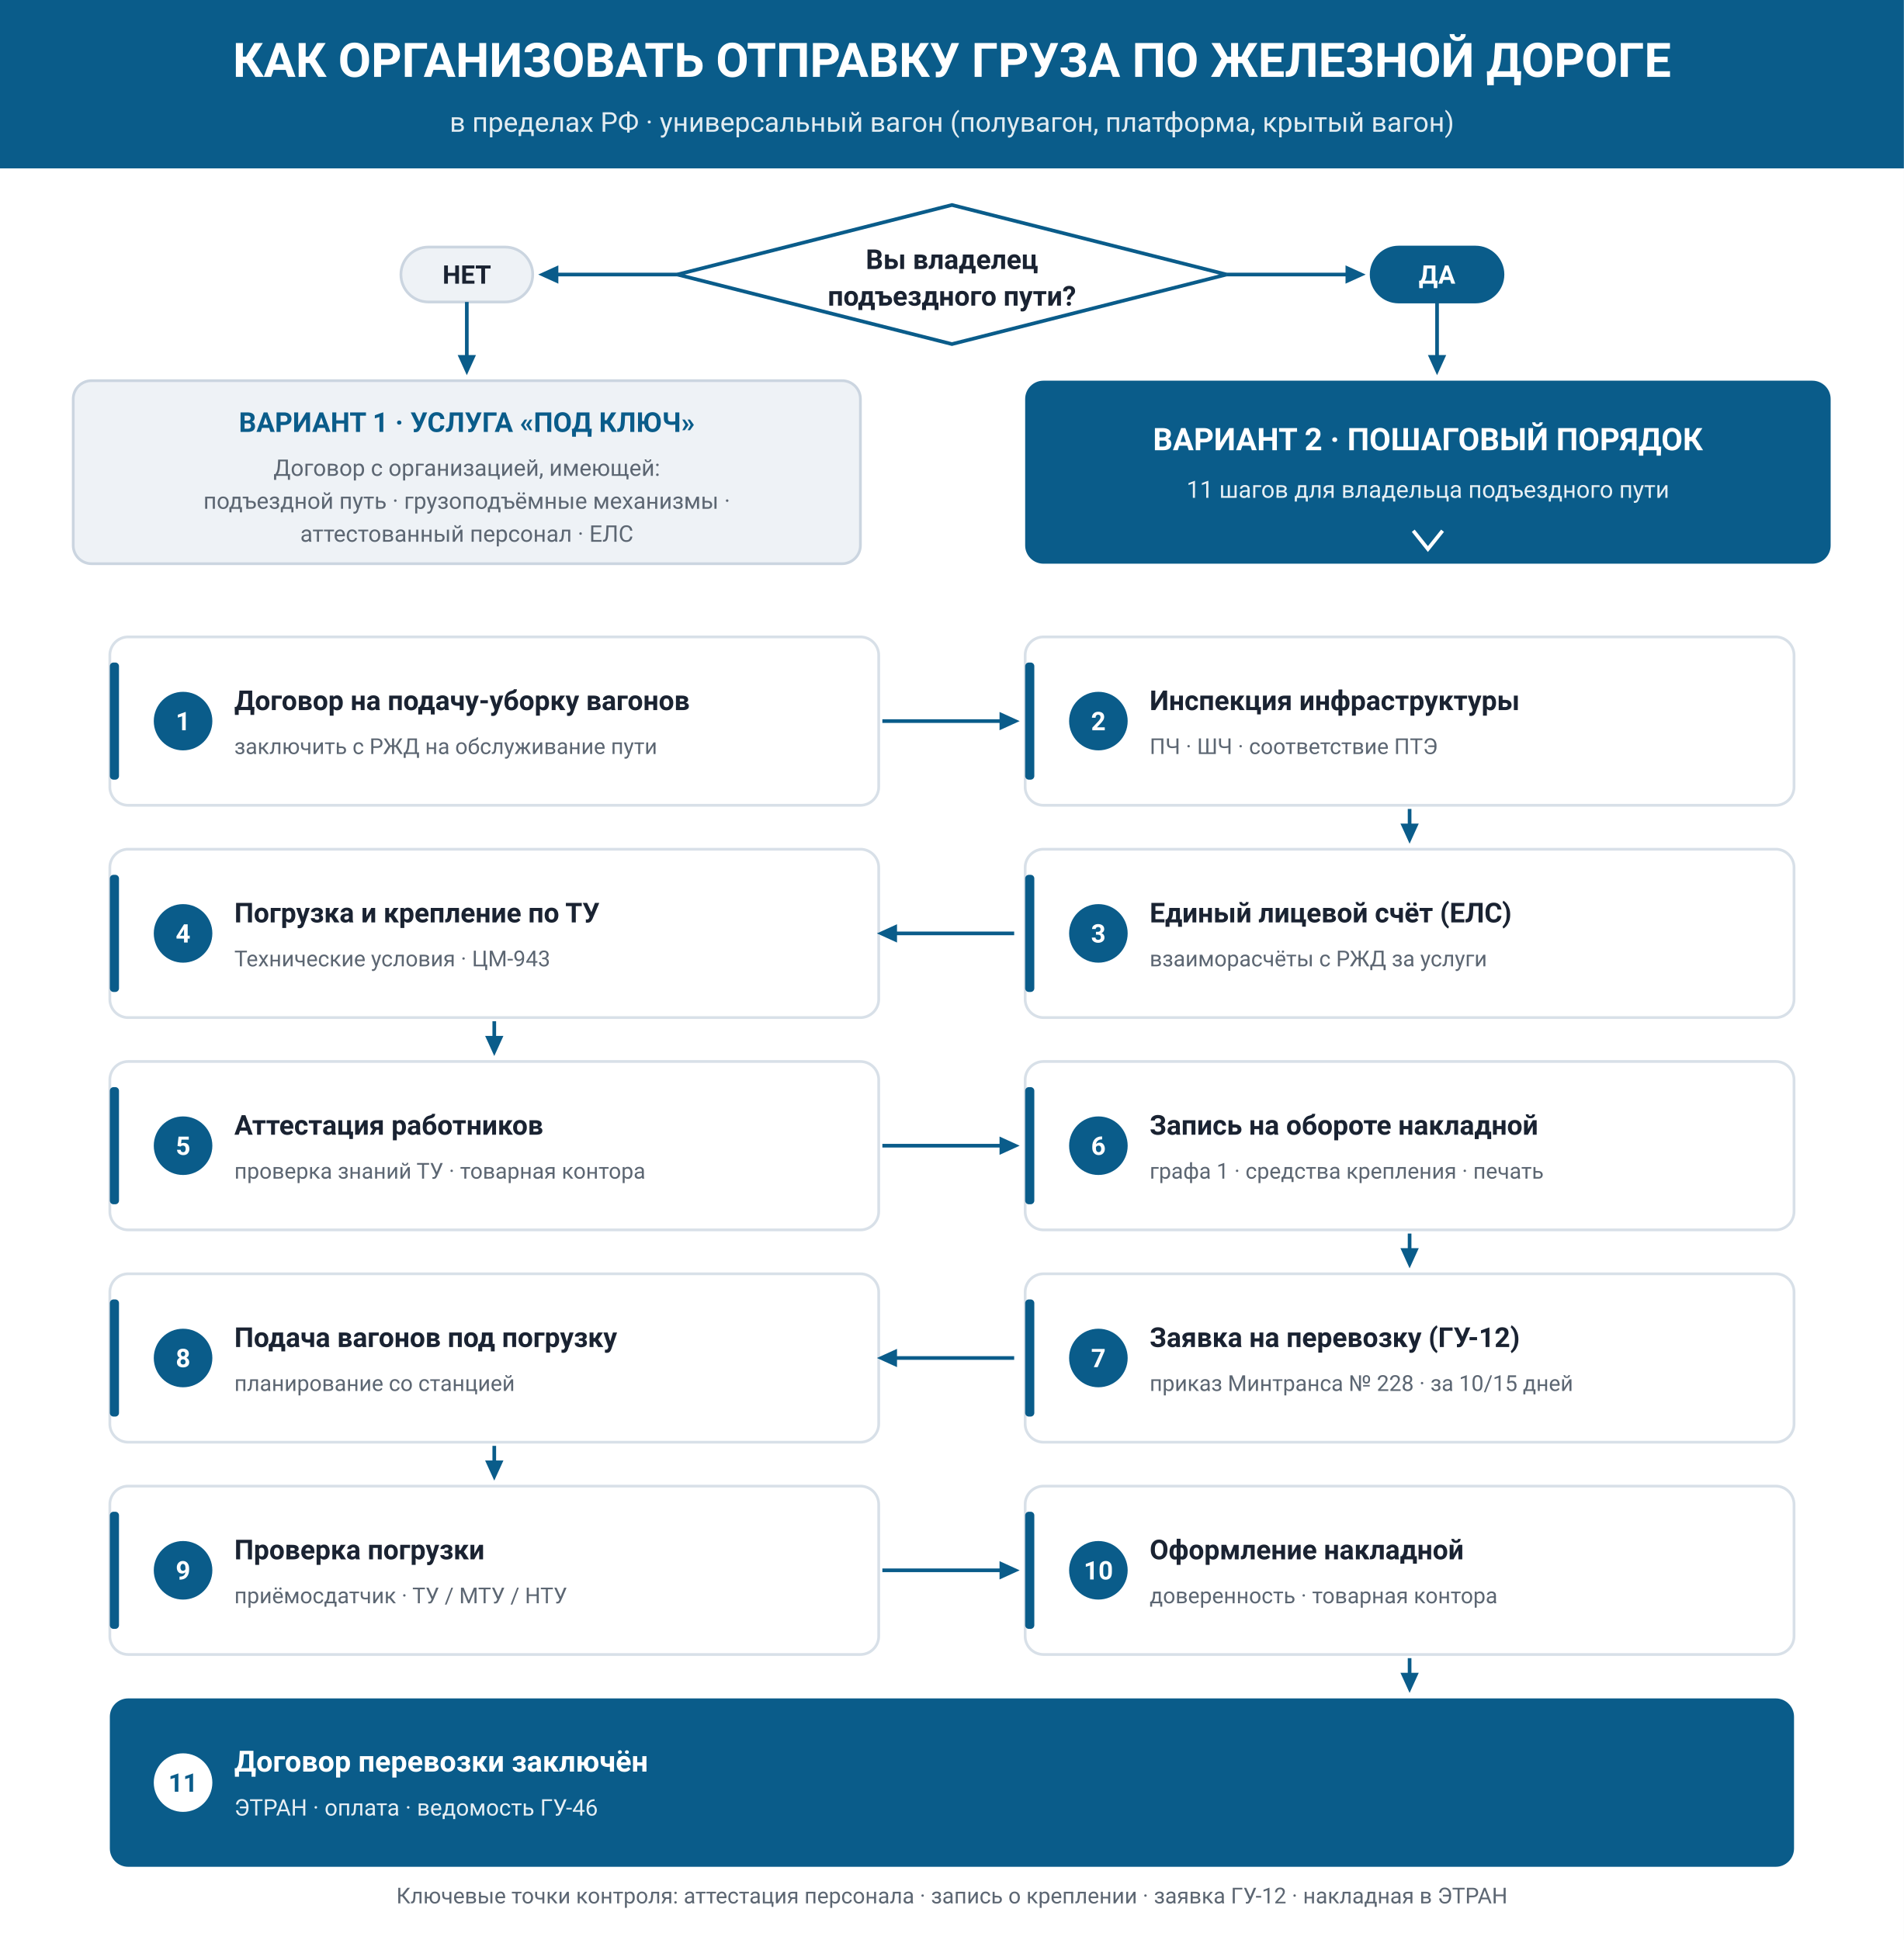
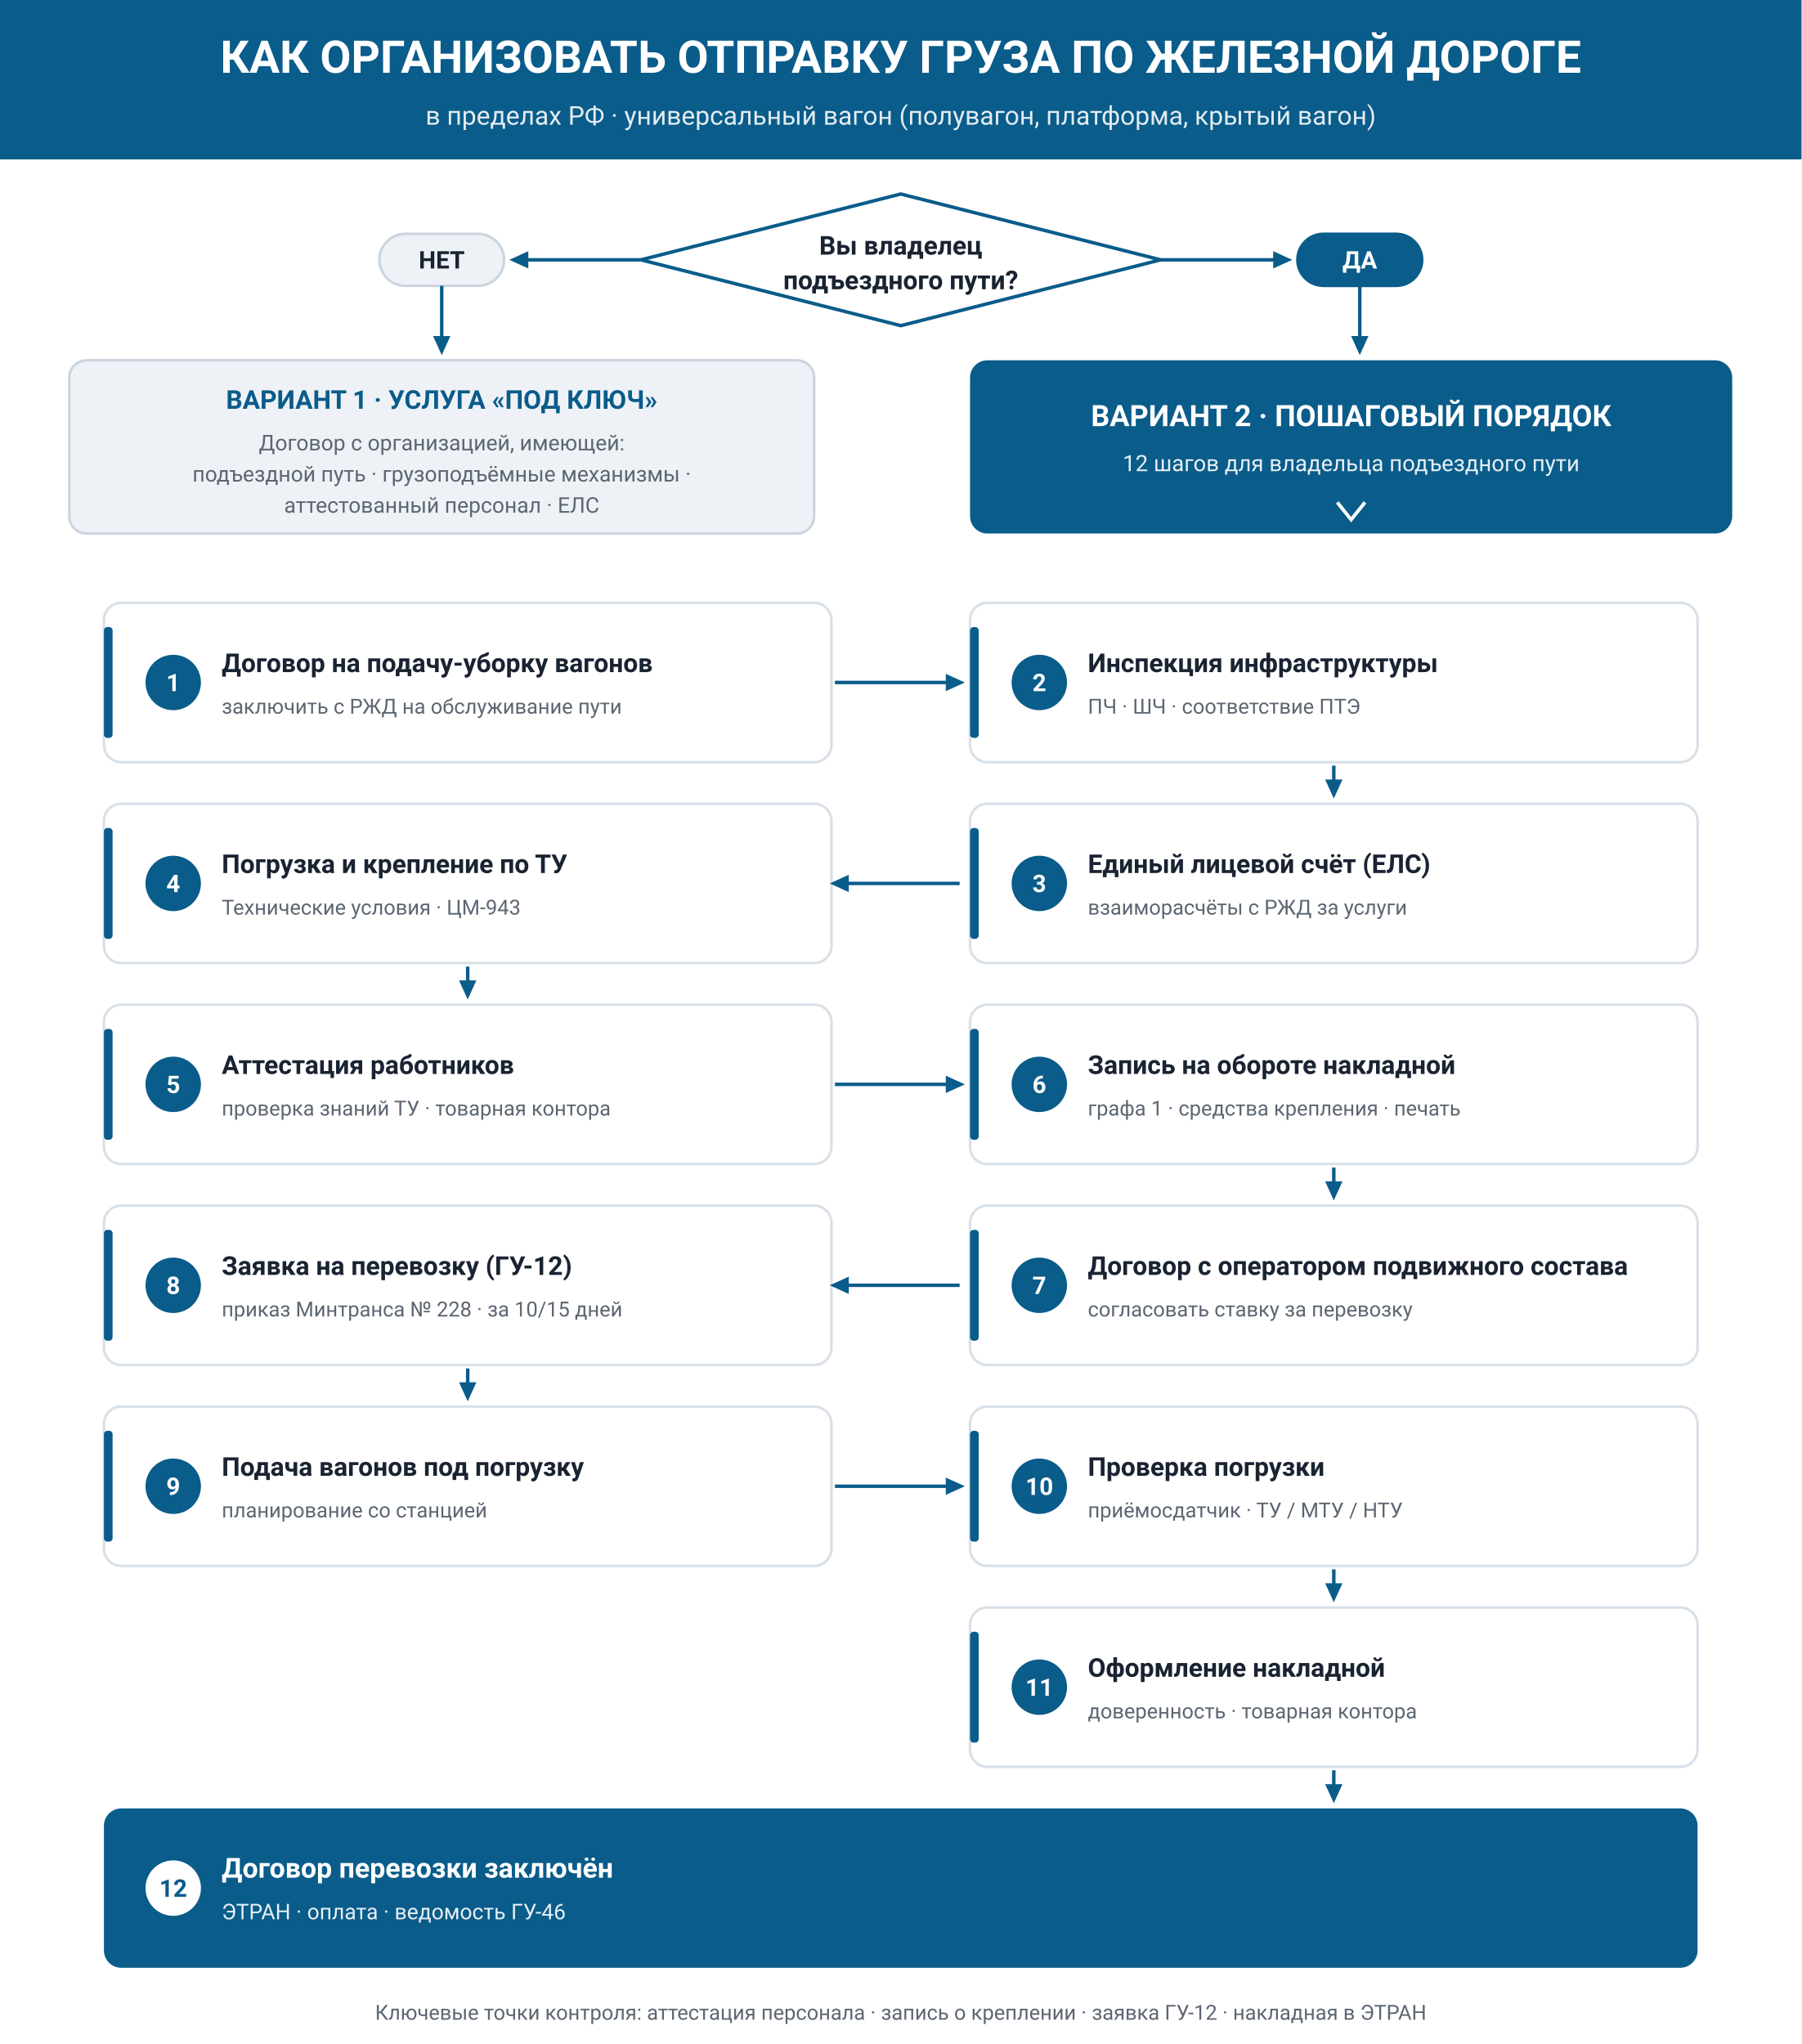
- <svg xmlns="http://www.w3.org/2000/svg" viewBox="0 0 1040 1060" font-family="-apple-system, 'Segoe UI', Roboto, 'Helvetica Neue', Arial, sans-serif">
+ <svg xmlns="http://www.w3.org/2000/svg" viewBox="0 0 1040 1180" font-family="-apple-system, 'Segoe UI', Roboto, 'Helvetica Neue', Arial, sans-serif">
  <defs>
    <marker id="arr" markerWidth="11" markerHeight="11" refX="8" refY="5" orient="auto" markerUnits="userSpaceOnUse">
      <path d="M0,0 L11,5 L0,10 z" fill="#0a5c8a" />
    </marker>
  </defs>
-   <rect width="1040" height="1060" fill="#ffffff" />
+   <rect width="1040" height="1180" fill="#ffffff" />
  <rect x="0" y="0" width="1040" height="92" fill="#0a5c8a" />
  <text x="520" y="42" text-anchor="middle" font-size="26" font-weight="bold" fill="#ffffff">КАК ОРГАНИЗОВАТЬ ОТПРАВКУ ГРУЗА ПО ЖЕЛЕЗНОЙ ДОРОГЕ</text>
  <text x="520" y="72" text-anchor="middle" font-size="15" fill="#ffffff" opacity="0.88">в пределах РФ · универсальный вагон (полувагон, платформа, крытый вагон)</text>
  <polygon points="520,112 670,150 520,188 370,150" fill="#ffffff" stroke="#0a5c8a" stroke-width="2" />
  <text x="520" y="147" text-anchor="middle" font-size="15" font-weight="bold" fill="#1a2332">Вы владелец</text>
  <text x="520" y="167" text-anchor="middle" font-size="15" font-weight="bold" fill="#1a2332">подъездного пути?</text>
  <rect x="219" y="135" width="72" height="30" rx="15" fill="#eef2f6" stroke="#cbd5e0" stroke-width="1.5" />
  <text x="255" y="155" text-anchor="middle" font-size="14" font-weight="bold" fill="#1a2332">НЕТ</text>
  <rect x="749" y="135" width="72" height="30" rx="15" fill="#0a5c8a" stroke="#0a5c8a" stroke-width="1.5" />
  <text x="785" y="155" text-anchor="middle" font-size="14" font-weight="bold" fill="#ffffff">ДА</text>
  <line x1="370" y1="150" x2="297" y2="150" stroke="#0a5c8a" stroke-width="2" marker-end="url(#arr)" />
  <line x1="670" y1="150" x2="743" y2="150" stroke="#0a5c8a" stroke-width="2" marker-end="url(#arr)" />
  <line x1="255" y1="165" x2="255" y2="202" stroke="#0a5c8a" stroke-width="2" marker-end="url(#arr)" />
  <line x1="785" y1="165" x2="785" y2="202" stroke="#0a5c8a" stroke-width="2" marker-end="url(#arr)" />
  <rect x="40" y="208" width="430" height="100" rx="10" fill="#eef2f6" stroke="#cbd5e0" stroke-width="1.5" />
  <text x="255" y="236" text-anchor="middle" font-size="15" font-weight="bold" fill="#0a5c8a">ВАРИАНТ 1 · УСЛУГА «ПОД КЛЮЧ»</text>
  <text x="255" y="260" text-anchor="middle" font-size="12.5" fill="#5c6672">Договор с организацией, имеющей:</text>
  <text x="255" y="278" text-anchor="middle" font-size="12.5" fill="#5c6672">подъездной путь · грузоподъёмные механизмы ·</text>
  <text x="255" y="296" text-anchor="middle" font-size="12.5" fill="#5c6672">аттестованный персонал · ЕЛС</text>
  <rect x="560" y="208" width="440" height="100" rx="10" fill="#0a5c8a" />
  <text x="780" y="246" text-anchor="middle" font-size="17" font-weight="bold" fill="#ffffff">ВАРИАНТ 2 · ПОШАГОВЫЙ ПОРЯДОК</text>
-   <text x="780" y="272" text-anchor="middle" font-size="13" fill="#ffffff" opacity="0.9">11 шагов для владельца подъездного пути</text>
+   <text x="780" y="272" text-anchor="middle" font-size="13" fill="#ffffff" opacity="0.9">12 шагов для владельца подъездного пути</text>
  <path d="M 772 290 L 780 300 L 788 290" fill="none" stroke="#ffffff" stroke-width="2" />
  <rect x="60" y="348" width="420" height="92" rx="10" fill="#ffffff" stroke="#d8e0e8" stroke-width="1.5" />
  <rect x="60" y="362" width="5" height="64" rx="2" fill="#0a5c8a" />
  <circle cx="100" cy="394" r="16" fill="#0a5c8a" />
  <text x="100" y="399" text-anchor="middle" font-size="14" font-weight="bold" fill="#ffffff">1</text>
  <text x="128" y="388" font-size="15" font-weight="bold" fill="#1a2332">Договор на подачу-уборку вагонов</text>
  <text x="128" y="412" font-size="12" fill="#5c6672">заключить с РЖД на обслуживание пути</text>
  <rect x="560" y="348" width="420" height="92" rx="10" fill="#ffffff" stroke="#d8e0e8" stroke-width="1.5" />
  <rect x="560" y="362" width="5" height="64" rx="2" fill="#0a5c8a" />
  <circle cx="600" cy="394" r="16" fill="#0a5c8a" />
  <text x="600" y="399" text-anchor="middle" font-size="14" font-weight="bold" fill="#ffffff">2</text>
  <text x="628" y="388" font-size="15" font-weight="bold" fill="#1a2332">Инспекция инфраструктуры</text>
  <text x="628" y="412" font-size="12" fill="#5c6672">ПЧ · ШЧ · соответствие ПТЭ</text>
  <rect x="560" y="464" width="420" height="92" rx="10" fill="#ffffff" stroke="#d8e0e8" stroke-width="1.5" />
  <rect x="560" y="478" width="5" height="64" rx="2" fill="#0a5c8a" />
  <circle cx="600" cy="510" r="16" fill="#0a5c8a" />
  <text x="600" y="515" text-anchor="middle" font-size="14" font-weight="bold" fill="#ffffff">3</text>
  <text x="628" y="504" font-size="15" font-weight="bold" fill="#1a2332">Единый лицевой счёт (ЕЛС)</text>
  <text x="628" y="528" font-size="12" fill="#5c6672">взаиморасчёты с РЖД за услуги</text>
  <rect x="60" y="464" width="420" height="92" rx="10" fill="#ffffff" stroke="#d8e0e8" stroke-width="1.5" />
  <rect x="60" y="478" width="5" height="64" rx="2" fill="#0a5c8a" />
  <circle cx="100" cy="510" r="16" fill="#0a5c8a" />
  <text x="100" y="515" text-anchor="middle" font-size="14" font-weight="bold" fill="#ffffff">4</text>
  <text x="128" y="504" font-size="15" font-weight="bold" fill="#1a2332">Погрузка и крепление по ТУ</text>
  <text x="128" y="528" font-size="12" fill="#5c6672">Технические условия · ЦМ-943</text>
  <rect x="60" y="580" width="420" height="92" rx="10" fill="#ffffff" stroke="#d8e0e8" stroke-width="1.5" />
  <rect x="60" y="594" width="5" height="64" rx="2" fill="#0a5c8a" />
  <circle cx="100" cy="626" r="16" fill="#0a5c8a" />
  <text x="100" y="631" text-anchor="middle" font-size="14" font-weight="bold" fill="#ffffff">5</text>
  <text x="128" y="620" font-size="15" font-weight="bold" fill="#1a2332">Аттестация работников</text>
  <text x="128" y="644" font-size="12" fill="#5c6672">проверка знаний ТУ · товарная контора</text>
  <rect x="560" y="580" width="420" height="92" rx="10" fill="#ffffff" stroke="#d8e0e8" stroke-width="1.5" />
  <rect x="560" y="594" width="5" height="64" rx="2" fill="#0a5c8a" />
  <circle cx="600" cy="626" r="16" fill="#0a5c8a" />
  <text x="600" y="631" text-anchor="middle" font-size="14" font-weight="bold" fill="#ffffff">6</text>
  <text x="628" y="620" font-size="15" font-weight="bold" fill="#1a2332">Запись на обороте накладной</text>
  <text x="628" y="644" font-size="12" fill="#5c6672">графа 1 · средства крепления · печать</text>
  <rect x="560" y="696" width="420" height="92" rx="10" fill="#ffffff" stroke="#d8e0e8" stroke-width="1.5" />
  <rect x="560" y="710" width="5" height="64" rx="2" fill="#0a5c8a" />
  <circle cx="600" cy="742" r="16" fill="#0a5c8a" />
  <text x="600" y="747" text-anchor="middle" font-size="14" font-weight="bold" fill="#ffffff">7</text>
-   <text x="628" y="736" font-size="15" font-weight="bold" fill="#1a2332">Заявка на перевозку (ГУ-12)</text>
-   <text x="628" y="760" font-size="12" fill="#5c6672">приказ Минтранса № 228 · за 10/15 дней</text>
+   <text x="628" y="736" font-size="15" font-weight="bold" fill="#1a2332">Договор с оператором подвижного состава</text>
+   <text x="628" y="760" font-size="12" fill="#5c6672">согласовать ставку за перевозку</text>
  <rect x="60" y="696" width="420" height="92" rx="10" fill="#ffffff" stroke="#d8e0e8" stroke-width="1.5" />
  <rect x="60" y="710" width="5" height="64" rx="2" fill="#0a5c8a" />
  <circle cx="100" cy="742" r="16" fill="#0a5c8a" />
  <text x="100" y="747" text-anchor="middle" font-size="14" font-weight="bold" fill="#ffffff">8</text>
-   <text x="128" y="736" font-size="15" font-weight="bold" fill="#1a2332">Подача вагонов под погрузку</text>
-   <text x="128" y="760" font-size="12" fill="#5c6672">планирование со станцией</text>
+   <text x="128" y="736" font-size="15" font-weight="bold" fill="#1a2332">Заявка на перевозку (ГУ-12)</text>
+   <text x="128" y="760" font-size="12" fill="#5c6672">приказ Минтранса № 228 · за 10/15 дней</text>
  <rect x="60" y="812" width="420" height="92" rx="10" fill="#ffffff" stroke="#d8e0e8" stroke-width="1.5" />
  <rect x="60" y="826" width="5" height="64" rx="2" fill="#0a5c8a" />
  <circle cx="100" cy="858" r="16" fill="#0a5c8a" />
  <text x="100" y="863" text-anchor="middle" font-size="14" font-weight="bold" fill="#ffffff">9</text>
-   <text x="128" y="852" font-size="15" font-weight="bold" fill="#1a2332">Проверка погрузки</text>
-   <text x="128" y="876" font-size="12" fill="#5c6672">приёмосдатчик · ТУ / МТУ / НТУ</text>
+   <text x="128" y="852" font-size="15" font-weight="bold" fill="#1a2332">Подача вагонов под погрузку</text>
+   <text x="128" y="876" font-size="12" fill="#5c6672">планирование со станцией</text>
  <rect x="560" y="812" width="420" height="92" rx="10" fill="#ffffff" stroke="#d8e0e8" stroke-width="1.5" />
  <rect x="560" y="826" width="5" height="64" rx="2" fill="#0a5c8a" />
  <circle cx="600" cy="858" r="16" fill="#0a5c8a" />
  <text x="600" y="863" text-anchor="middle" font-size="14" font-weight="bold" fill="#ffffff">10</text>
-   <text x="628" y="852" font-size="15" font-weight="bold" fill="#1a2332">Оформление накладной</text>
-   <text x="628" y="876" font-size="12" fill="#5c6672">доверенность · товарная контора</text>
+   <text x="628" y="852" font-size="15" font-weight="bold" fill="#1a2332">Проверка погрузки</text>
+   <text x="628" y="876" font-size="12" fill="#5c6672">приёмосдатчик · ТУ / МТУ / НТУ</text>
+   <rect x="560" y="928" width="420" height="92" rx="10" fill="#ffffff" stroke="#d8e0e8" stroke-width="1.5" />
+   <rect x="560" y="942" width="5" height="64" rx="2" fill="#0a5c8a" />
+   <circle cx="600" cy="974" r="16" fill="#0a5c8a" />
+   <text x="600" y="979" text-anchor="middle" font-size="14" font-weight="bold" fill="#ffffff">11</text>
+   <text x="628" y="968" font-size="15" font-weight="bold" fill="#1a2332">Оформление накладной</text>
+   <text x="628" y="992" font-size="12" fill="#5c6672">доверенность · товарная контора</text>
  <line x1="482" y1="394" x2="554" y2="394" stroke="#0a5c8a" stroke-width="2" marker-end="url(#arr)" />
  <line x1="770" y1="442" x2="770" y2="458" stroke="#0a5c8a" stroke-width="2" marker-end="url(#arr)" />
  <line x1="554" y1="510" x2="482" y2="510" stroke="#0a5c8a" stroke-width="2" marker-end="url(#arr)" />
  <line x1="270" y1="558" x2="270" y2="574" stroke="#0a5c8a" stroke-width="2" marker-end="url(#arr)" />
  <line x1="482" y1="626" x2="554" y2="626" stroke="#0a5c8a" stroke-width="2" marker-end="url(#arr)" />
  <line x1="770" y1="674" x2="770" y2="690" stroke="#0a5c8a" stroke-width="2" marker-end="url(#arr)" />
  <line x1="554" y1="742" x2="482" y2="742" stroke="#0a5c8a" stroke-width="2" marker-end="url(#arr)" />
  <line x1="270" y1="790" x2="270" y2="806" stroke="#0a5c8a" stroke-width="2" marker-end="url(#arr)" />
  <line x1="482" y1="858" x2="554" y2="858" stroke="#0a5c8a" stroke-width="2" marker-end="url(#arr)" />
-   <rect x="60" y="928" width="920" height="92" rx="10" fill="#0a5c8a" />
-   <circle cx="100" cy="974" r="16" fill="#ffffff" />
-   <text x="100" y="979" text-anchor="middle" font-size="14" font-weight="bold" fill="#0a5c8a">11</text>
-   <text x="128" y="968" font-size="16" font-weight="bold" fill="#ffffff">Договор перевозки заключён</text>
-   <text x="128" y="992" font-size="12.5" fill="#ffffff" opacity="0.9">ЭТРАН · оплата · ведомость ГУ-46</text>
  <line x1="770" y1="906" x2="770" y2="922" stroke="#0a5c8a" stroke-width="2" marker-end="url(#arr)" />
-   <text x="520" y="1040" text-anchor="middle" font-size="12" fill="#5c6672">Ключевые точки контроля: аттестация персонала · запись о креплении · заявка ГУ-12 · накладная в ЭТРАН</text>
+   <rect x="60" y="1044" width="920" height="92" rx="10" fill="#0a5c8a" />
+   <circle cx="100" cy="1090" r="16" fill="#ffffff" />
+   <text x="100" y="1095" text-anchor="middle" font-size="14" font-weight="bold" fill="#0a5c8a">12</text>
+   <text x="128" y="1084" font-size="16" font-weight="bold" fill="#ffffff">Договор перевозки заключён</text>
+   <text x="128" y="1108" font-size="12.5" fill="#ffffff" opacity="0.9">ЭТРАН · оплата · ведомость ГУ-46</text>
+   <line x1="770" y1="1022" x2="770" y2="1038" stroke="#0a5c8a" stroke-width="2" marker-end="url(#arr)" />
+   <text x="520" y="1166" text-anchor="middle" font-size="12" fill="#5c6672">Ключевые точки контроля: аттестация персонала · запись о креплении · заявка ГУ-12 · накладная в ЭТРАН</text>
</svg>
